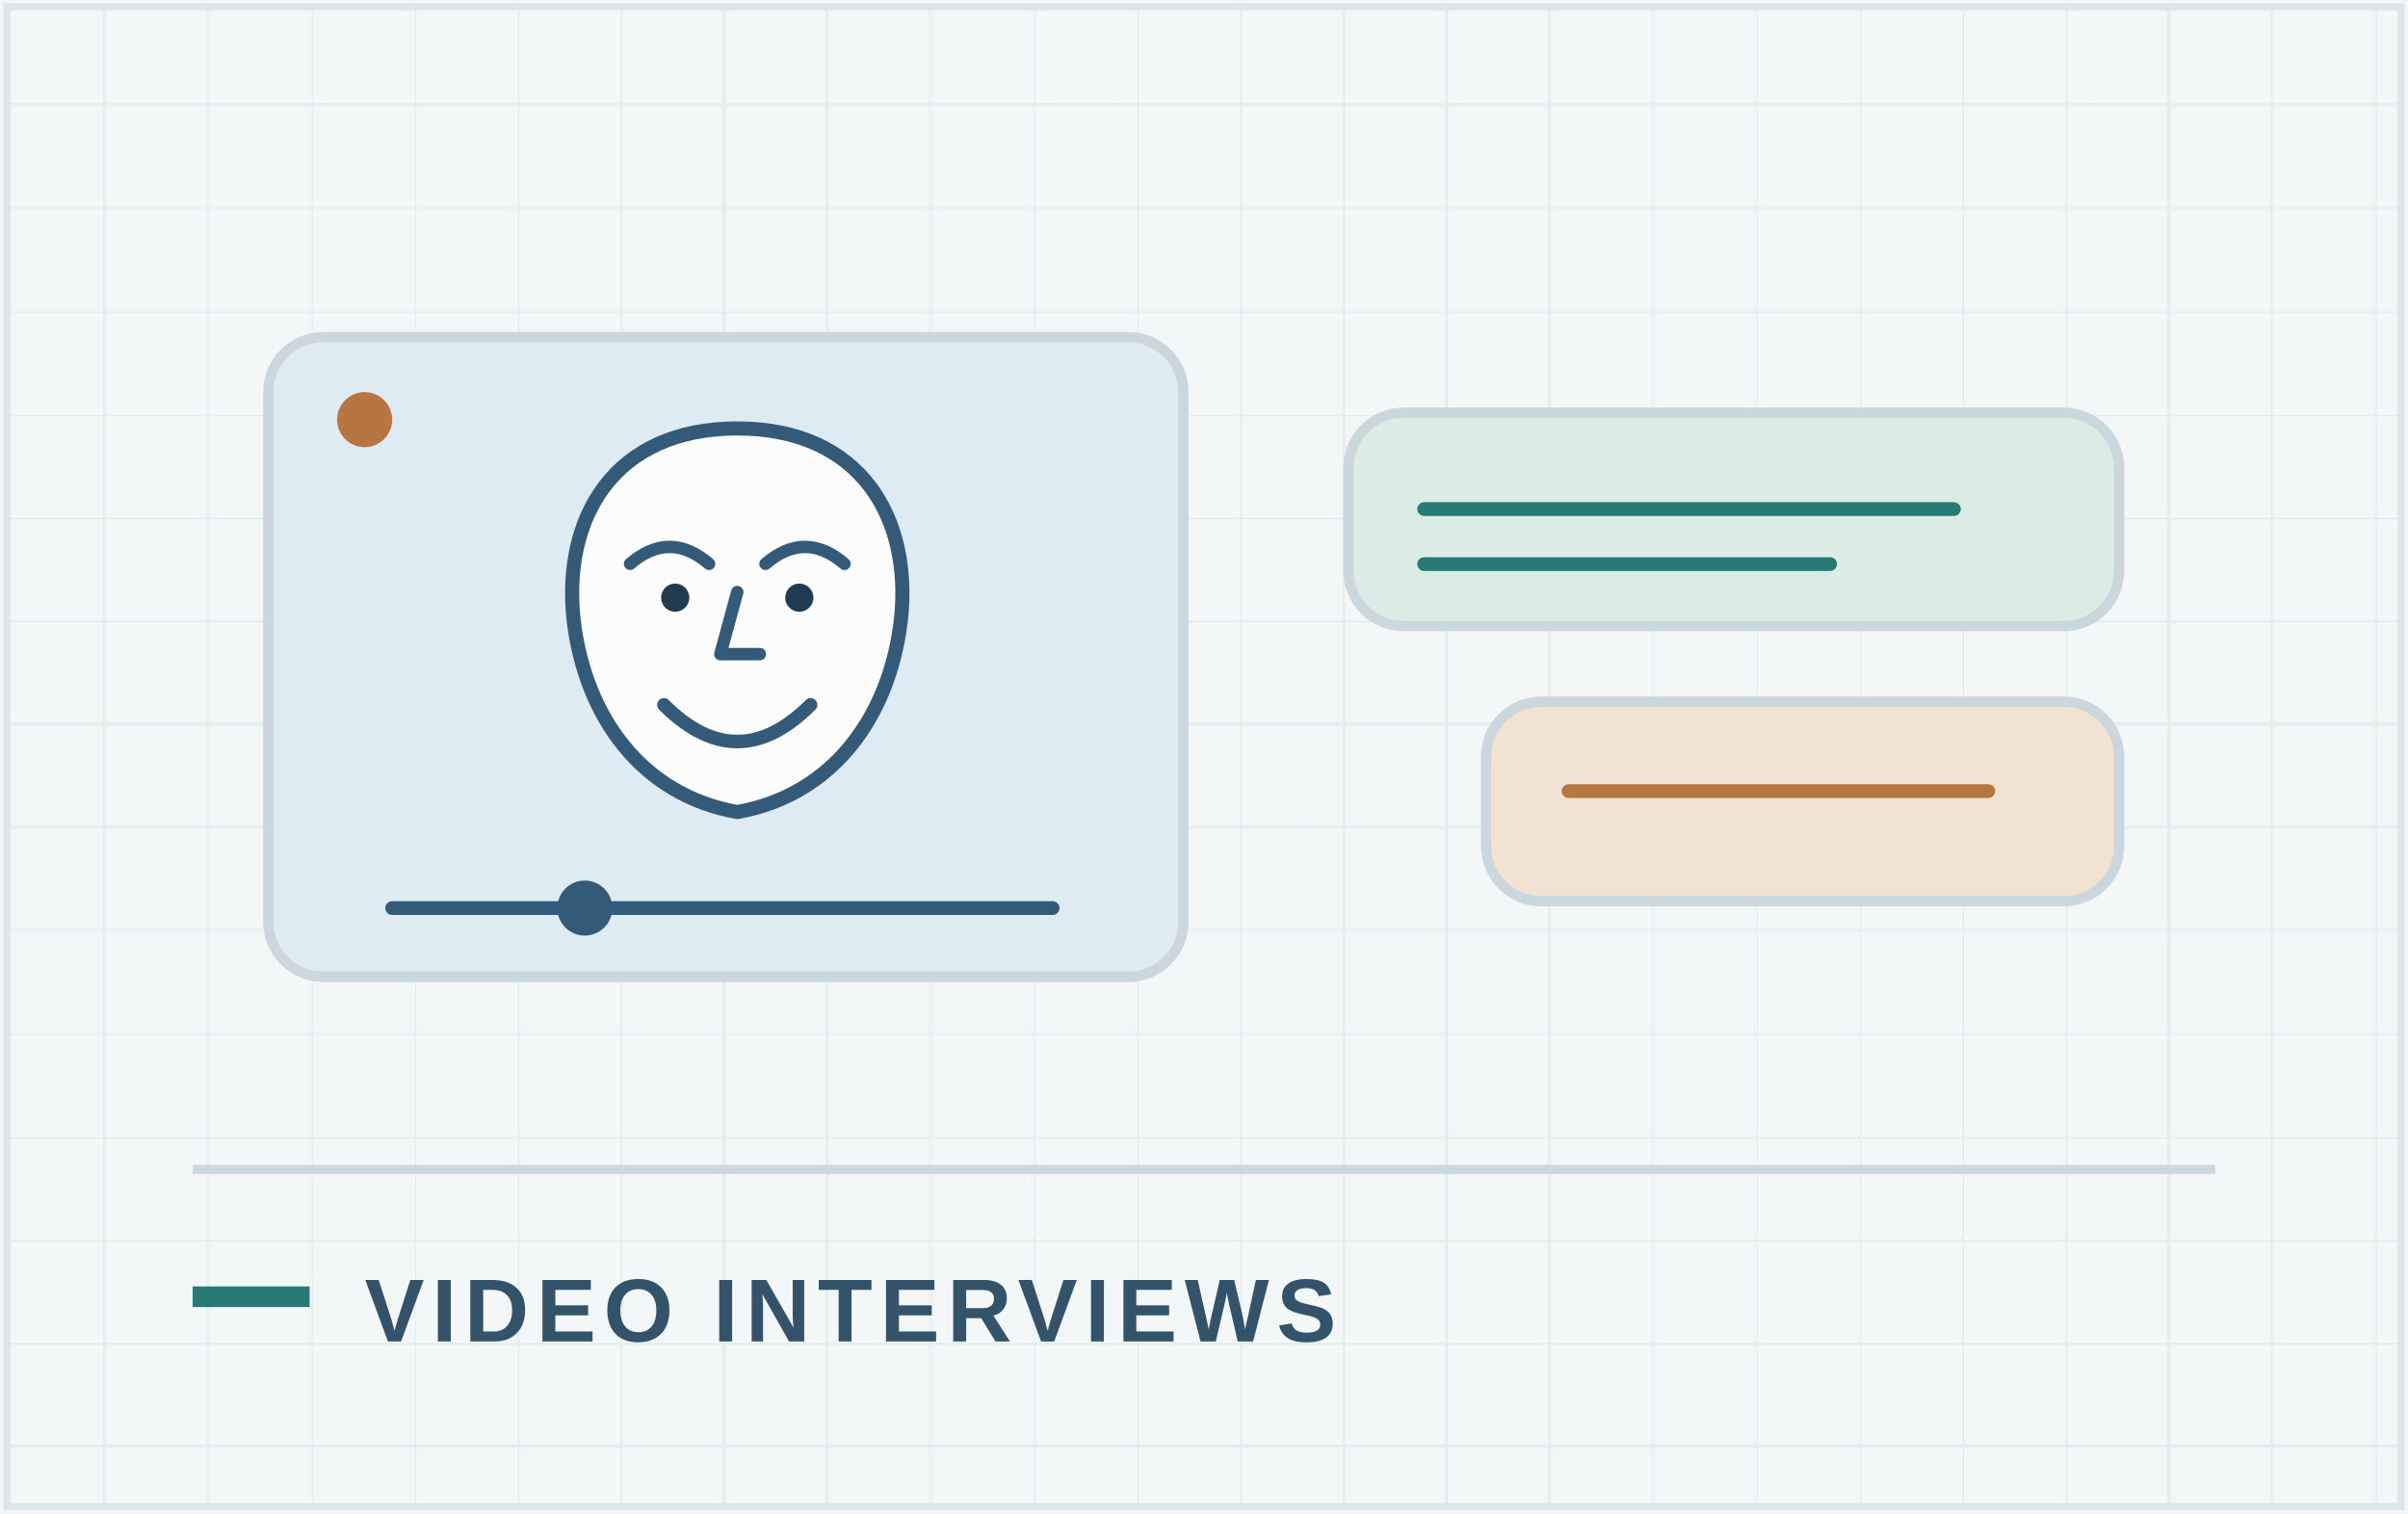
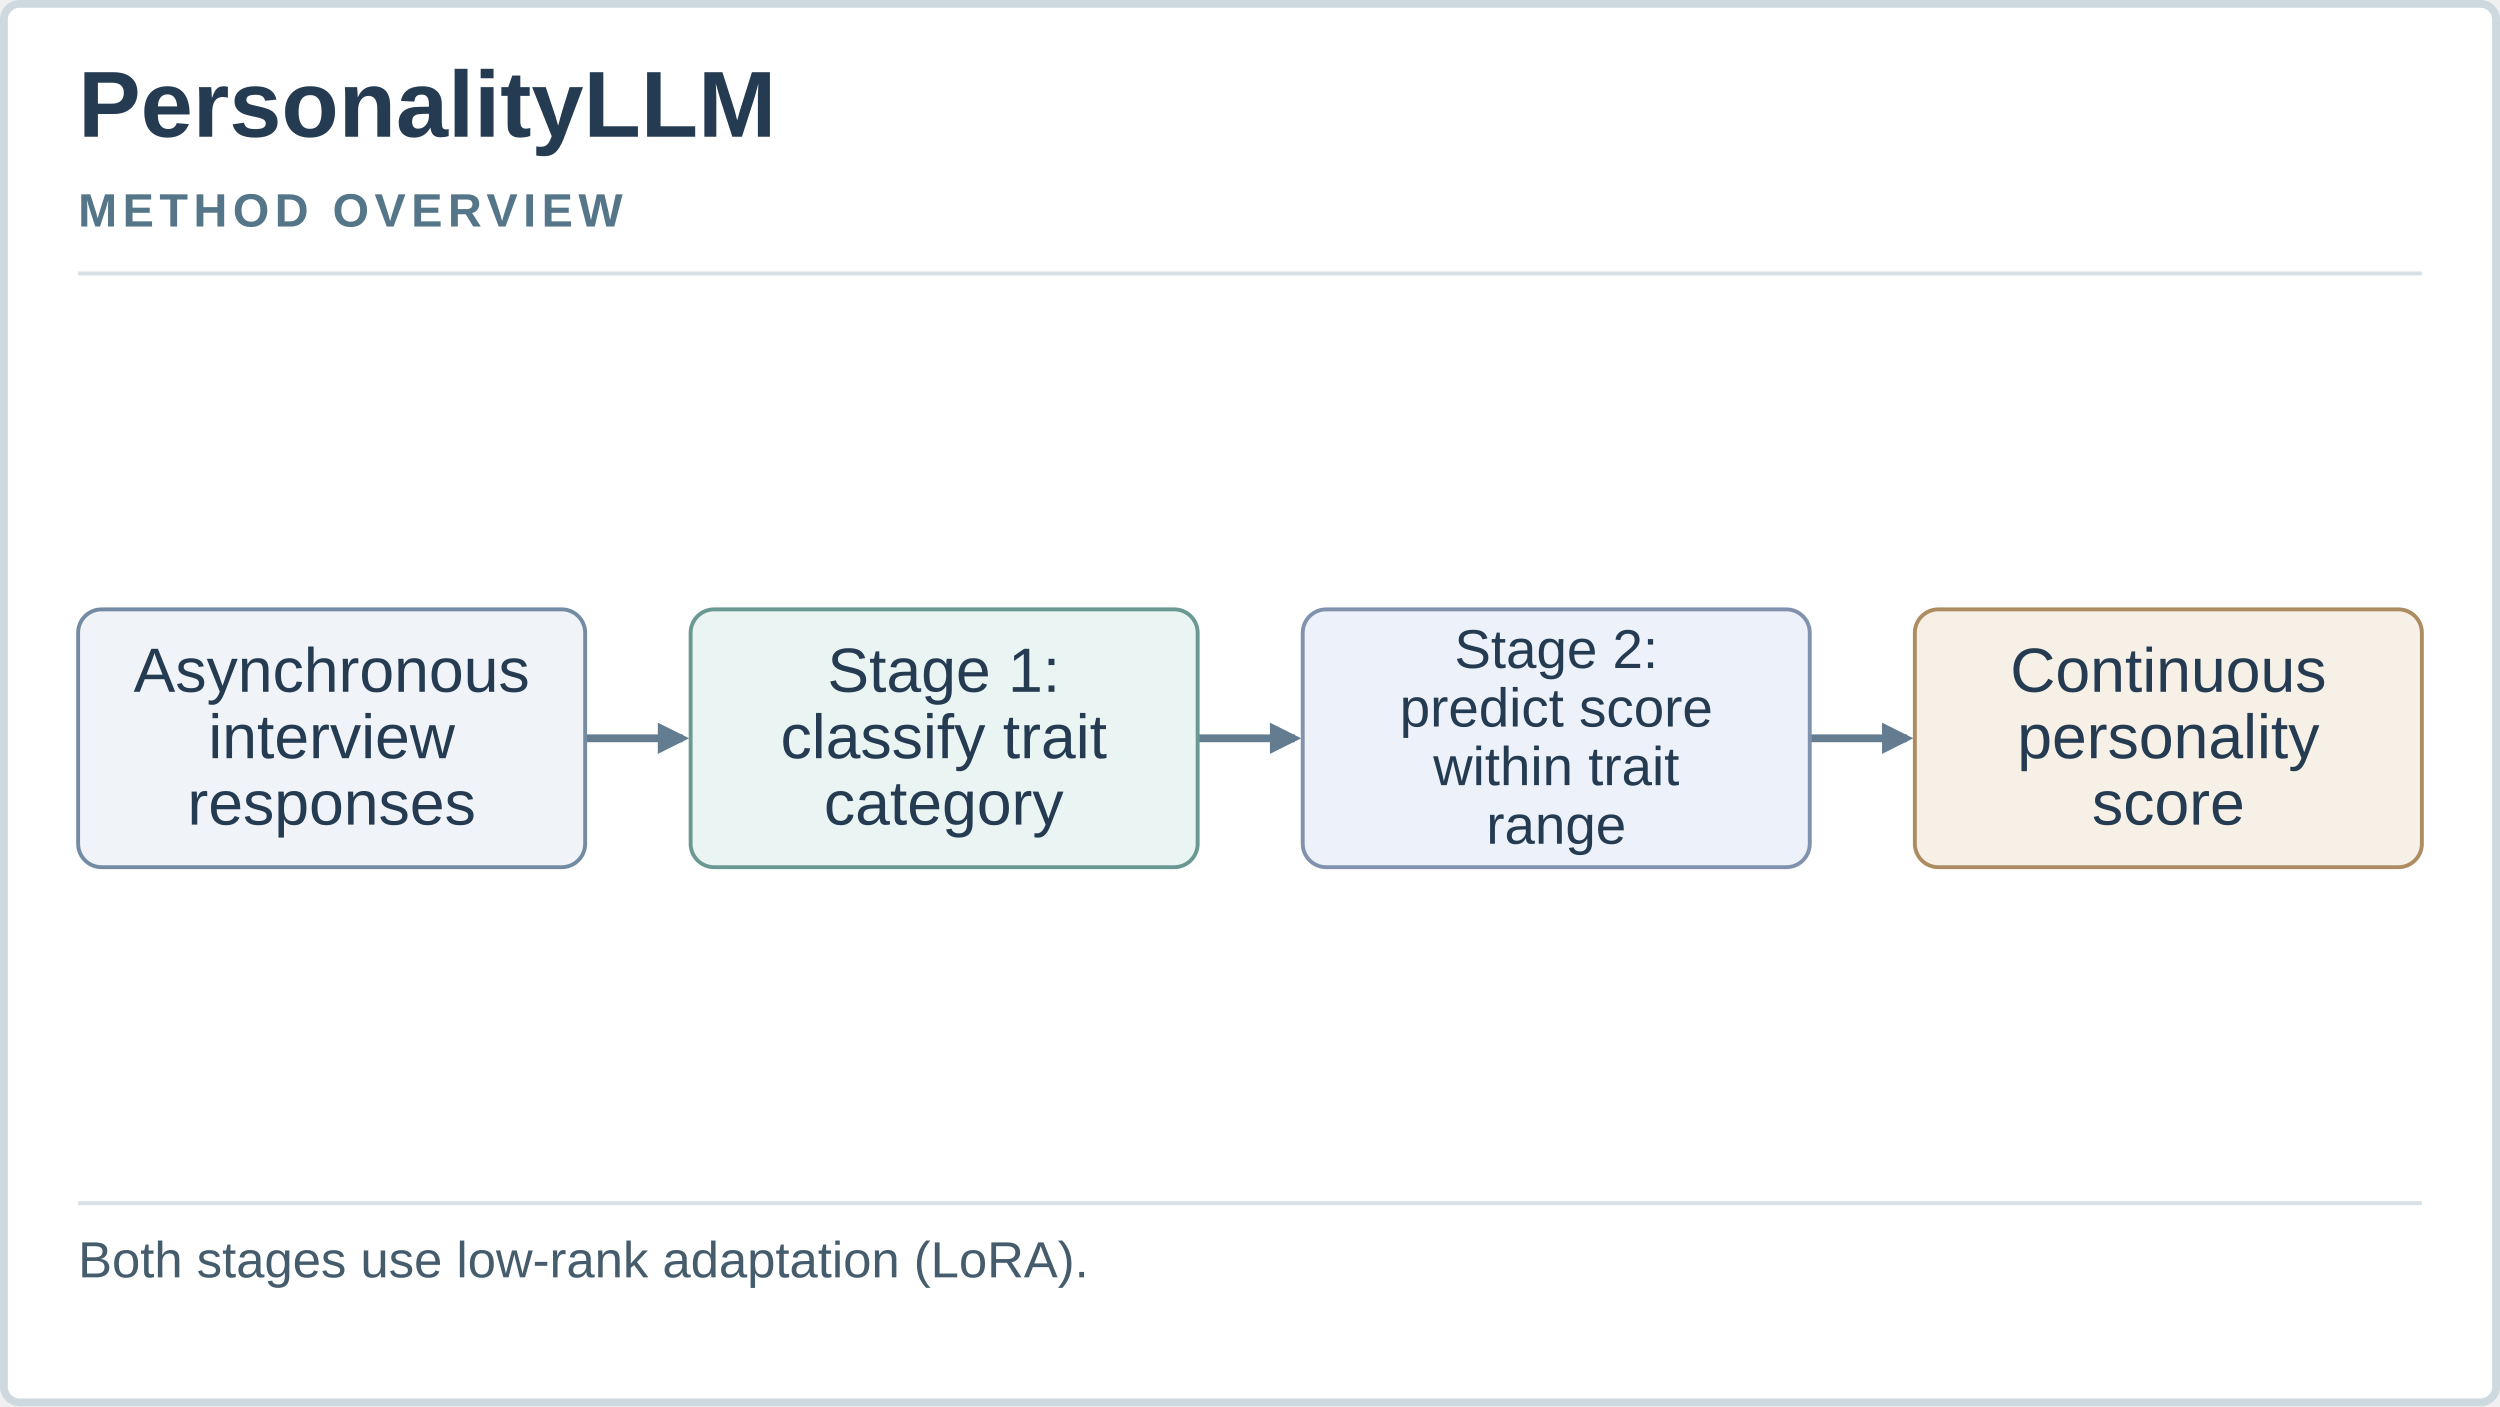
- <svg xmlns="http://www.w3.org/2000/svg" viewBox="0 0 350 220" width="350" height="220" role="img" aria-label="Video Interviews">
+ <svg xmlns="http://www.w3.org/2000/svg" viewBox="0 0 640 360" width="640" height="360" role="img" aria-labelledby="title desc">
  <defs>
-     <pattern id="grid" width="15" height="15" patternUnits="userSpaceOnUse">
-       <path d="M15 0H0V15" fill="none" stroke="#e6edef" />
-     </pattern>
+     <marker id="arrow" viewBox="0 0 10 10" refX="8" refY="5" markerWidth="4" markerHeight="4" orient="auto">
+       <path d="M0 0L10 5L0 10Z" fill="#647c90" />
+     </marker>
  </defs>
-   <rect width="350" height="220" fill="#f3f7f7" />
-   <rect x="1" y="1" width="348" height="218" fill="url(#grid)" stroke="#dce6e8" />
-   <g>
-     <rect x="39" y="49" width="133" height="93" rx="8" fill="#deebf2" stroke="#cbd7dc" stroke-width="1.5" />
-     <g transform="translate(76 59) scale(0.82)">
-       <path d="M38 4C16 4 7 20 9 38c2 17 12 31 29 34 17-3 27-17 29-34C69 20 60 4 38 4Z" fill="#fbfcfb" stroke="#335a79" stroke-width="2.5" stroke-linecap="round" stroke-linejoin="round" />
-       <path d="M19 28q7-6 14 0m10 0q7-6 14 0M38 33l-3 11h7" fill="none" stroke="#335a79" stroke-width="2.2" stroke-linecap="round" stroke-linejoin="round" />
-       <circle cx="27" cy="34" r="2.5" fill="#213c50" />
-       <circle cx="49" cy="34" r="2.5" fill="#213c50" />
-       <path d="M25 53q13 13 26 0" fill="none" stroke="#335a79" stroke-width="2.4" stroke-linecap="round" stroke-linejoin="round" />
+   <rect x="1" y="1" width="638" height="358" rx="4" fill="#fff" stroke="#cdd8df" stroke-width="2" />
+   <g font-family="Arial, sans-serif" fill="#243b51">
+     <text x="20" y="35" font-size="24" font-weight="700">PersonalityLLM</text>
+     <text x="20" y="58" font-size="12" font-weight="700" letter-spacing="1.4" fill="#557589">METHOD OVERVIEW</text>
+     <path d="M20 70H620 M20 308H620" stroke="#d7e0e6" />
+     <g stroke="#647c90" stroke-width="2" fill="none">
+       <path d="M149.8 189.0 C164.3 189.0 162.2 189.0 174.8 189.0" marker-end="url(#arrow)" />
+       <path d="M306.5 189.0 C321.1 189.0 318.9 189.0 331.5 189.0" marker-end="url(#arrow)" />
+       <path d="M463.2 189.0 C477.8 189.0 475.7 189.0 488.2 189.0" marker-end="url(#arrow)" />
    </g>
-     <circle cx="53" cy="61" r="4" fill="#b67541" />
-     <path d="M57 132L153 132" fill="none" stroke="#335a79" stroke-width="2" stroke-linecap="round" stroke-linejoin="round" />
-     <circle cx="85" cy="132" r="4" fill="#335a79" />
-     <rect x="196" y="60" width="112" height="31" rx="8" fill="#dbece7" stroke="#cbd7dc" stroke-width="1.5" />
-     <path d="M207 74L284 74" fill="none" stroke="#287b74" stroke-width="2" stroke-linecap="round" stroke-linejoin="round" />
-     <path d="M207 82L266 82" fill="none" stroke="#287b74" stroke-width="2" stroke-linecap="round" stroke-linejoin="round" />
-     <rect x="216" y="102" width="92" height="29" rx="8" fill="#f2e2d1" stroke="#cbd7dc" stroke-width="1.5" />
-     <path d="M228 115L289 115" fill="none" stroke="#b67541" stroke-width="2" stroke-linecap="round" stroke-linejoin="round" />
+     <rect x="20.0" y="156.0" width="129.8" height="66" rx="6" fill="#f0f4f8" stroke="#738ca3" />
+     <text x="84.9" y="177.1" text-anchor="middle" font-size="16">Asynchronous</text>
+     <text x="84.9" y="194.1" text-anchor="middle" font-size="16">interview</text>
+     <text x="84.9" y="211.1" text-anchor="middle" font-size="16">responses</text>
+     <rect x="176.8" y="156.0" width="129.8" height="66" rx="6" fill="#eaf4f3" stroke="#6a9994" />
+     <text x="241.6" y="177.1" text-anchor="middle" font-size="16">Stage 1:</text>
+     <text x="241.6" y="194.1" text-anchor="middle" font-size="16">classify trait</text>
+     <text x="241.6" y="211.1" text-anchor="middle" font-size="16">category</text>
+     <rect x="333.5" y="156.0" width="129.8" height="66" rx="6" fill="#edf1f9" stroke="#8192af" />
+     <text x="398.4" y="171.0" text-anchor="middle" font-size="14">Stage 2:</text>
+     <text x="398.4" y="186.0" text-anchor="middle" font-size="14">predict score</text>
+     <text x="398.4" y="201.0" text-anchor="middle" font-size="14">within trait</text>
+     <text x="398.4" y="216.0" text-anchor="middle" font-size="14">range</text>
+     <rect x="490.2" y="156.0" width="129.8" height="66" rx="6" fill="#f7f0e6" stroke="#ad8c62" />
+     <text x="555.1" y="177.1" text-anchor="middle" font-size="16">Continuous</text>
+     <text x="555.1" y="194.1" text-anchor="middle" font-size="16">personality</text>
+     <text x="555.1" y="211.1" text-anchor="middle" font-size="16">score</text>
+     <text x="20" y="327" font-size="13" fill="#455c6c">Both stages use low-rank adaptation (LoRA).</text>
  </g>
-   <path d="M28 170H322" fill="none" stroke="#cbd7dc" stroke-width="1.3" />
-   <rect x="28" y="187" width="17" height="3" fill="#287b74" />
-   <text x="53" y="195" fill="#33536a" font-family="Arial,sans-serif" font-size="13" font-weight="700" letter-spacing="1.1">VIDEO INTERVIEWS</text>
</svg>
